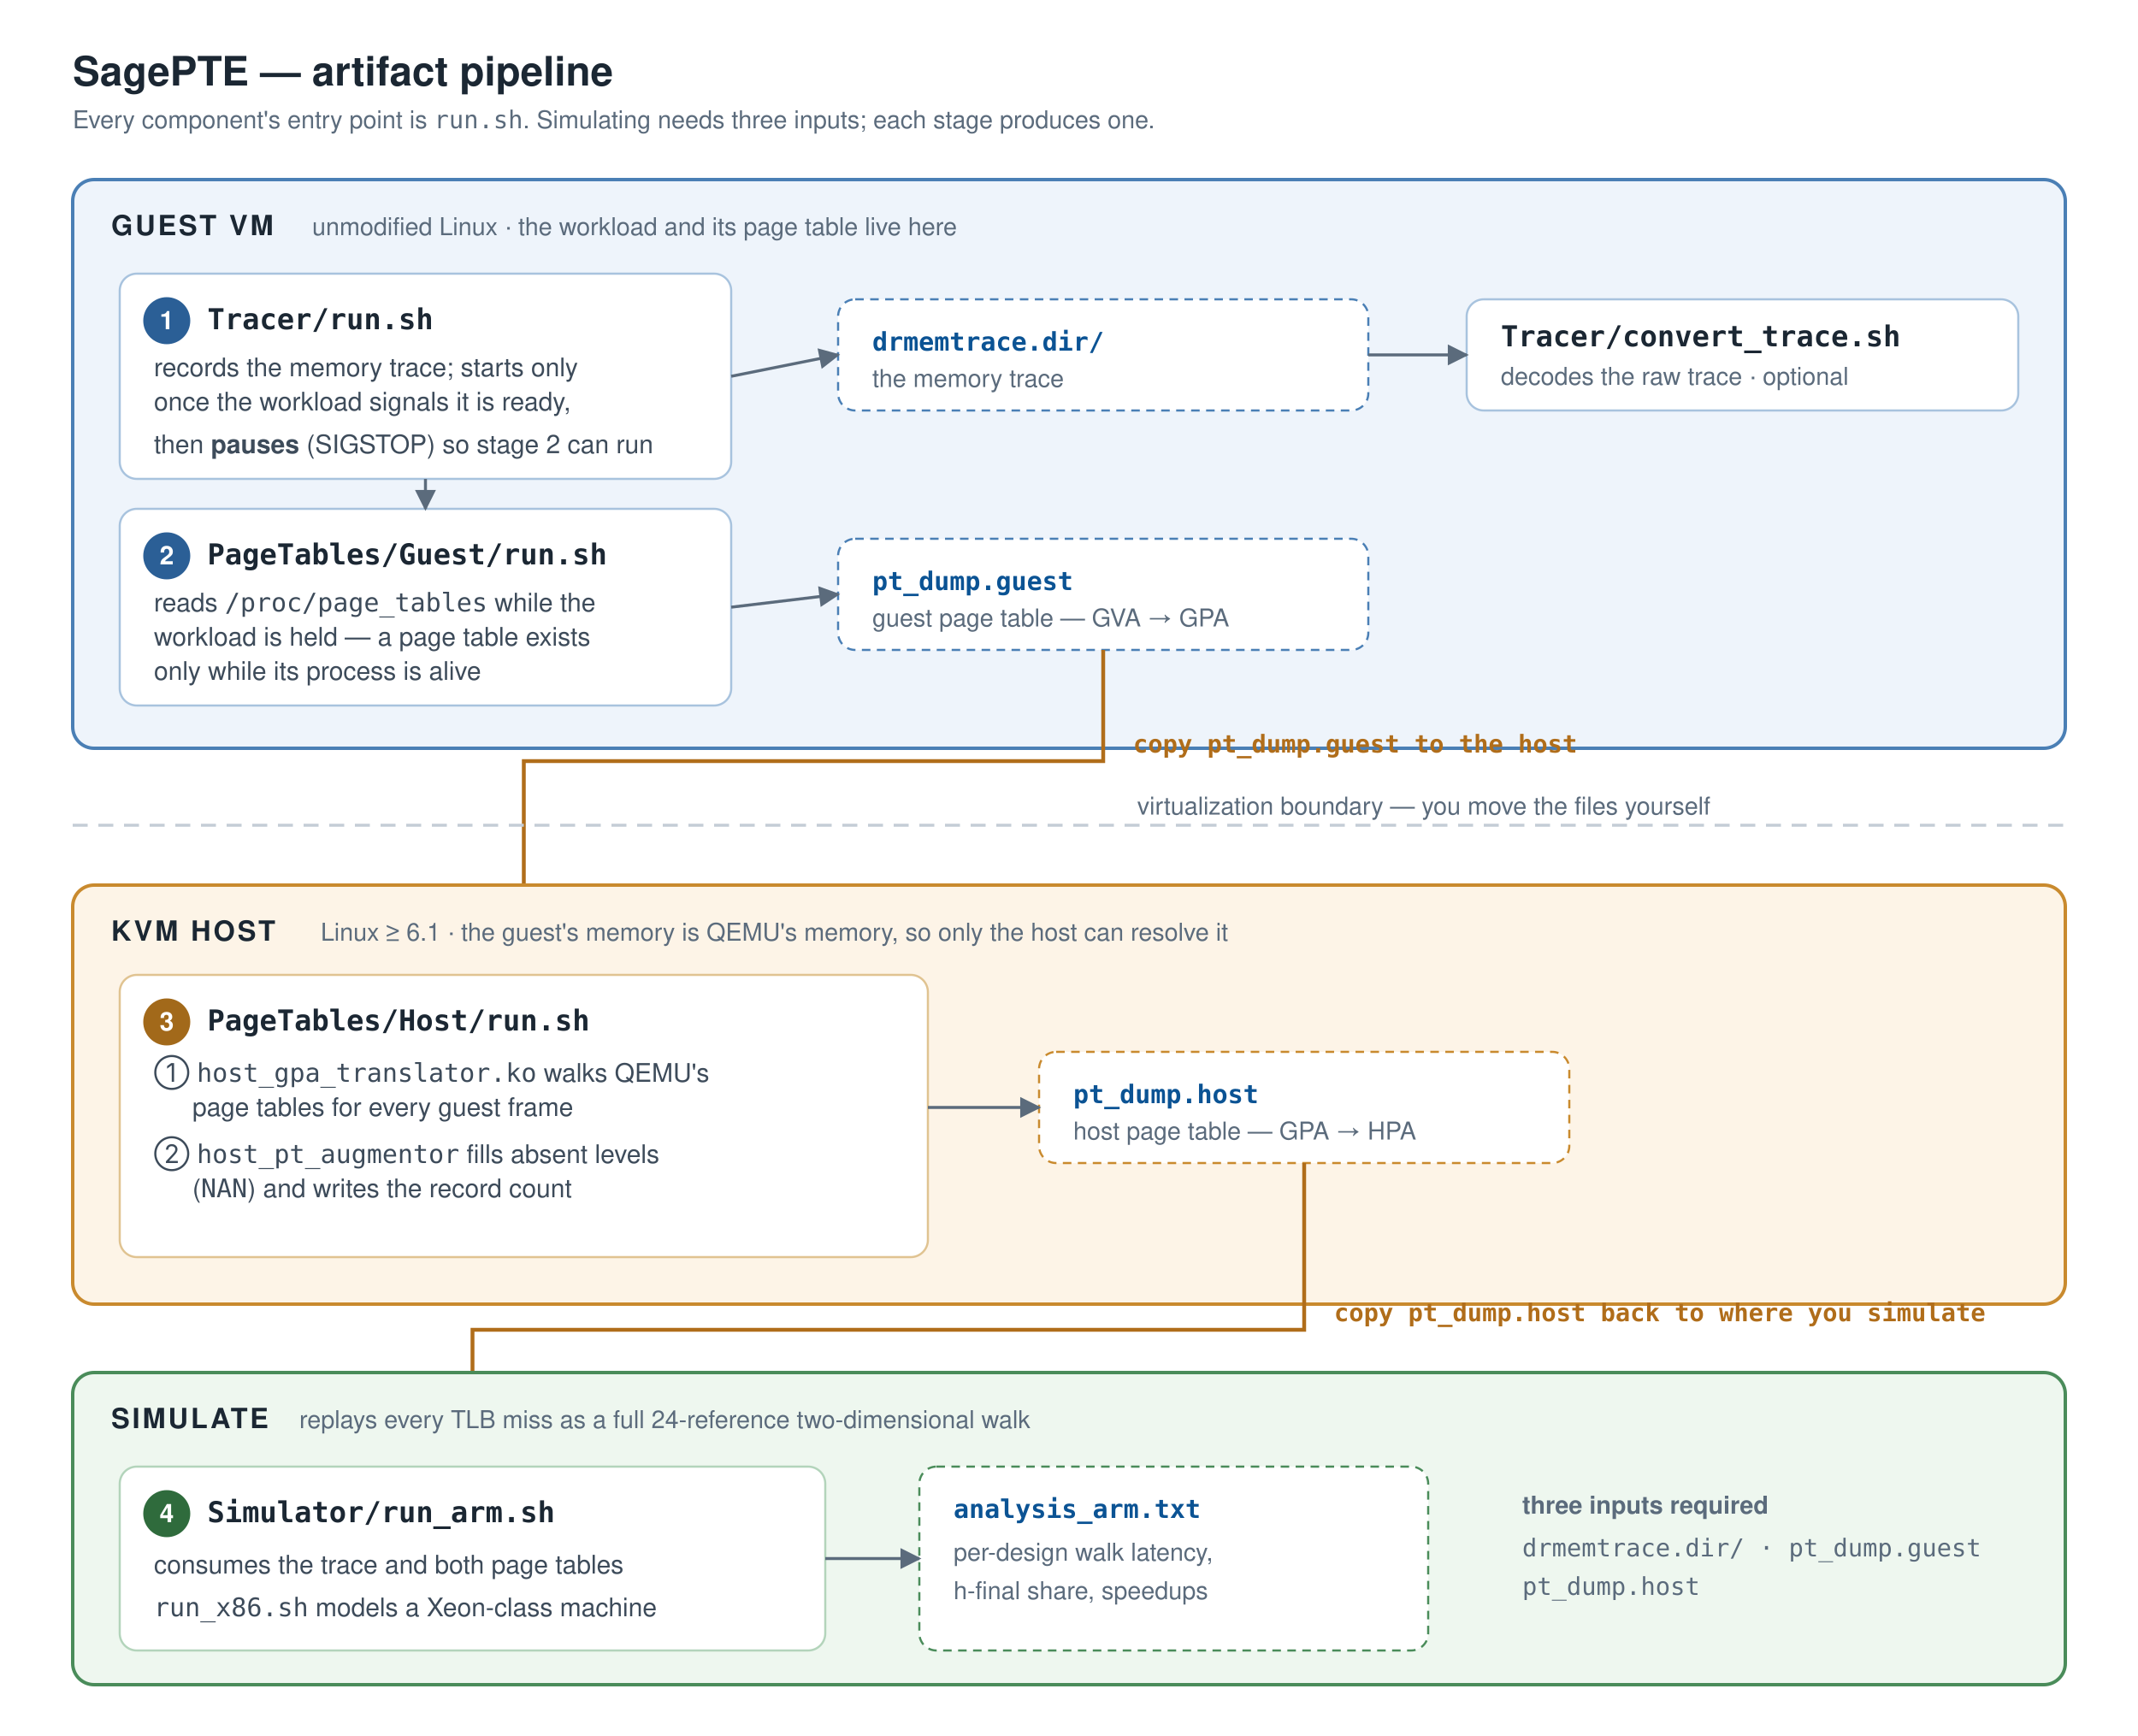
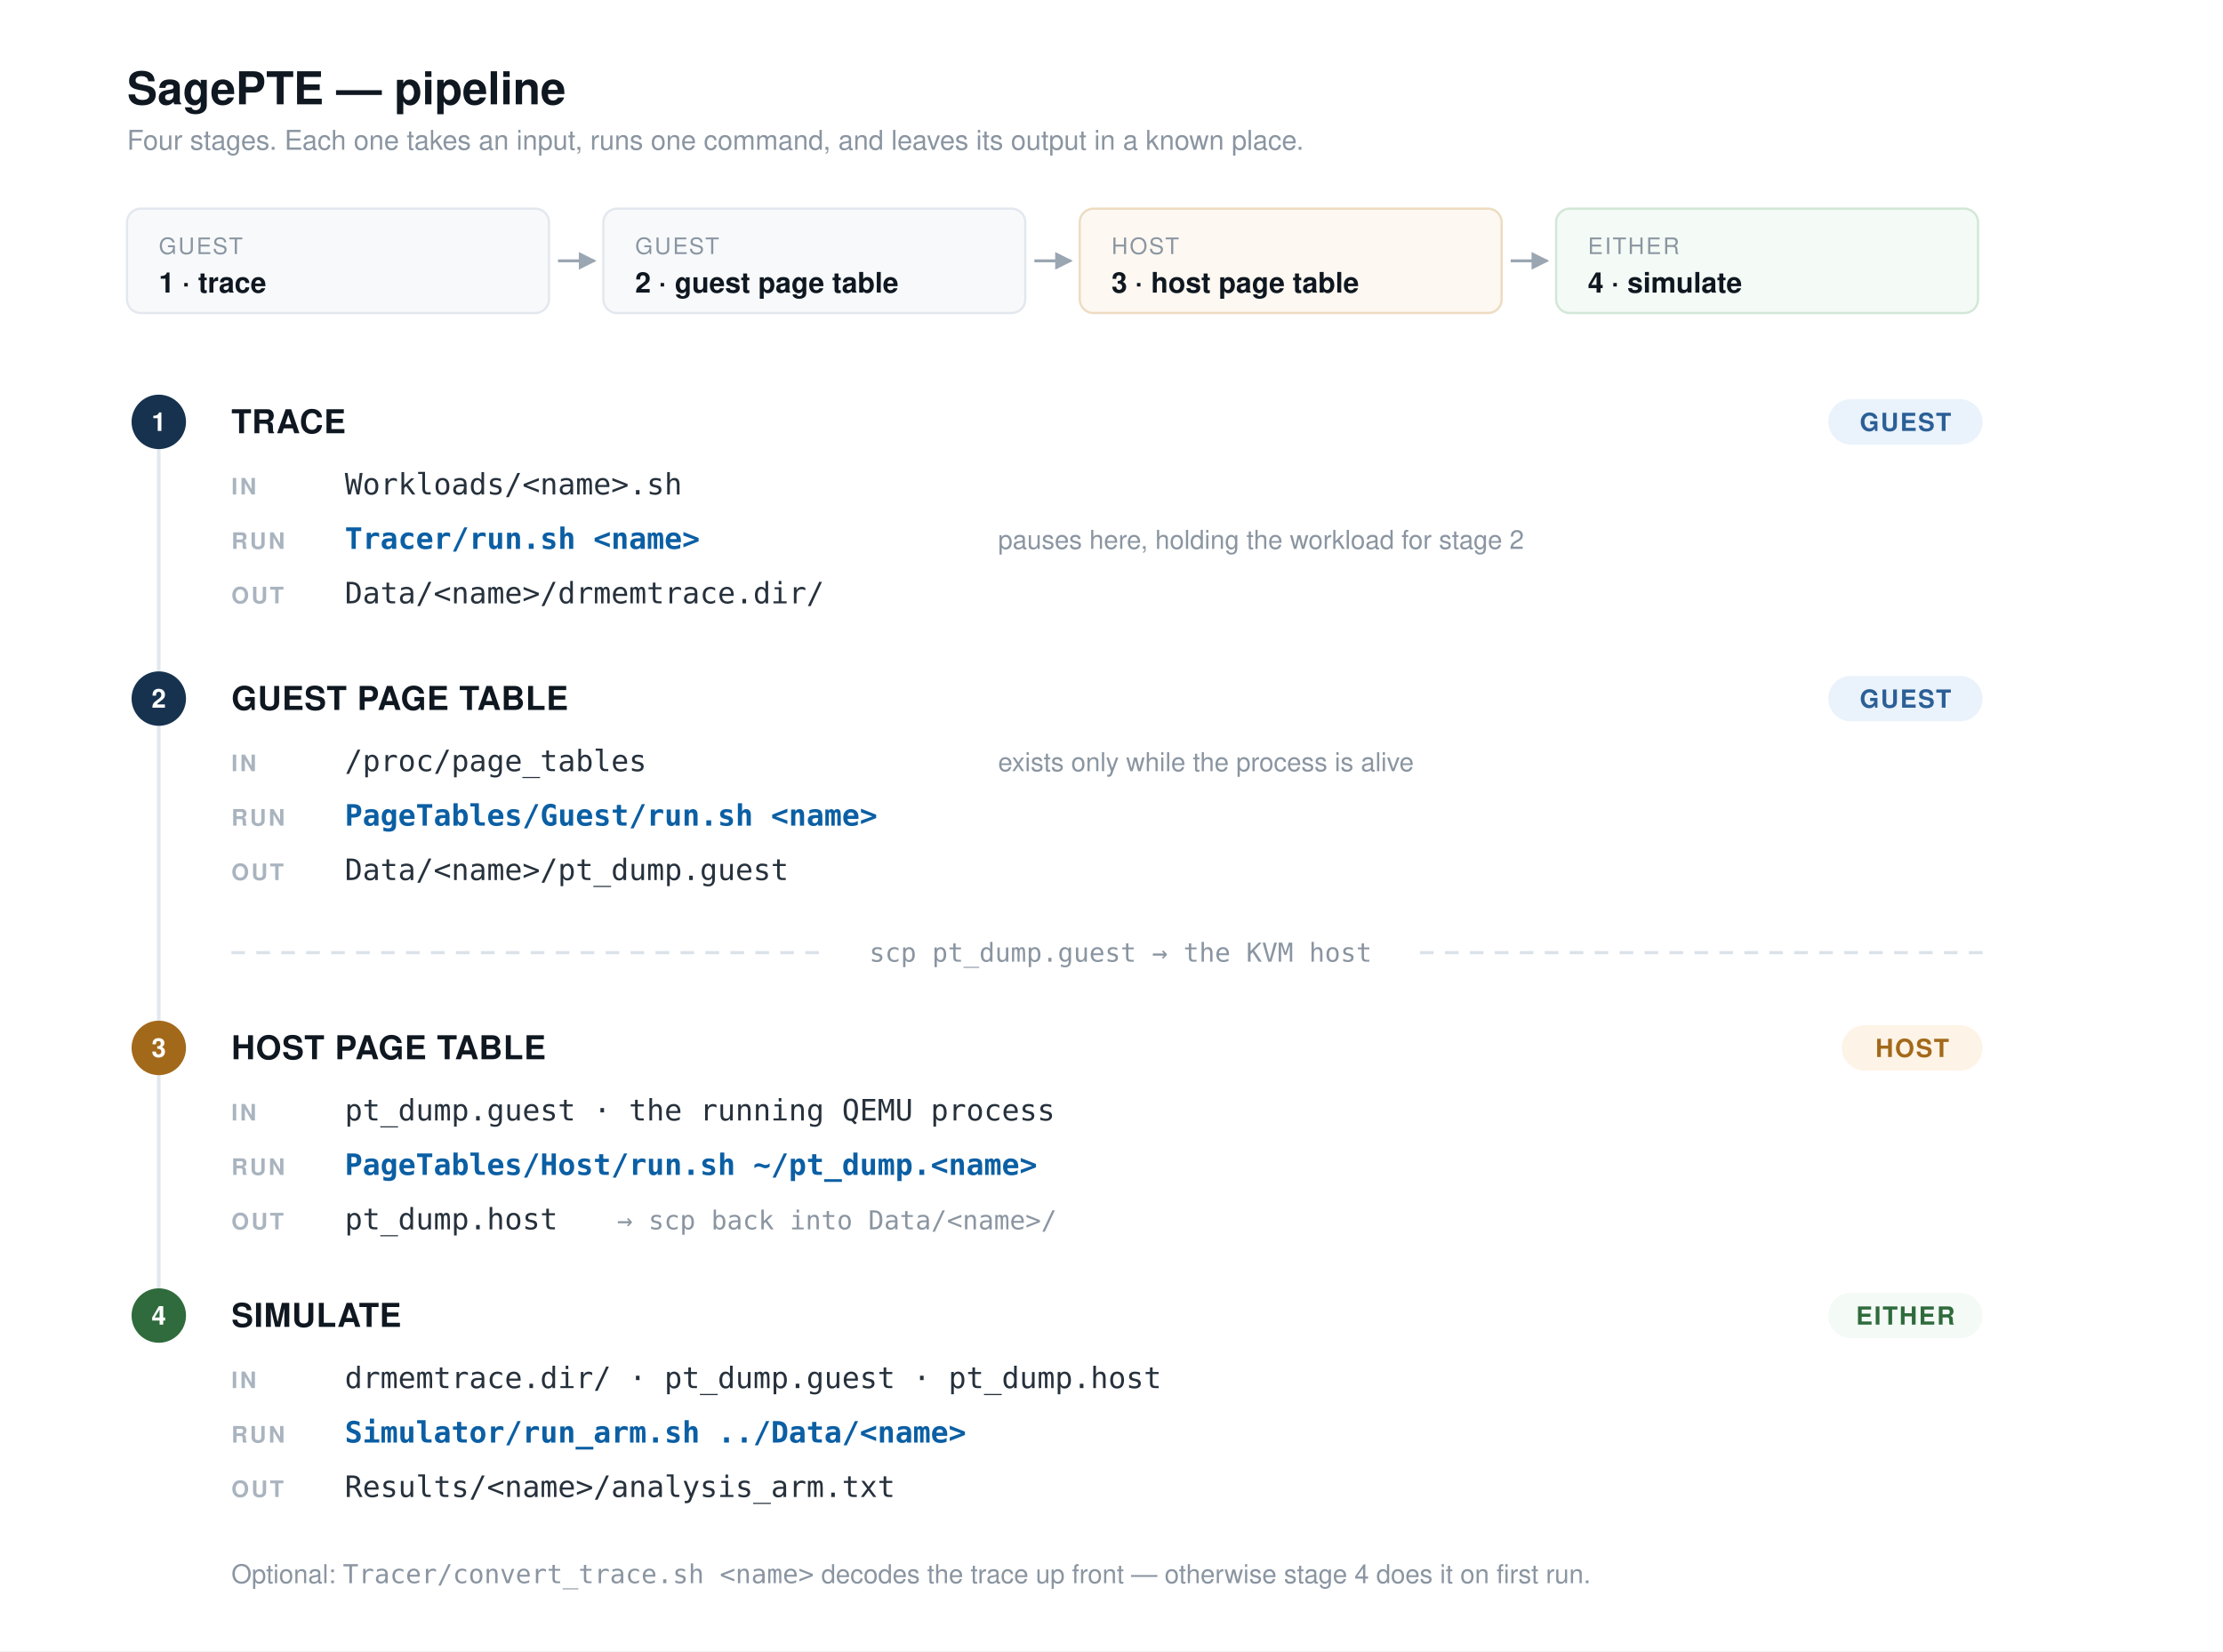
- <svg xmlns="http://www.w3.org/2000/svg" viewBox="0 0 1000 812" width="1000" height="812" role="img" aria-label="SagePTE artifact pipeline: what runs in the guest VM, what runs on the KVM host, and how the three simulator inputs are produced">
+ <svg xmlns="http://www.w3.org/2000/svg" viewBox="0 0 980 728" width="980" height="728" role="img" aria-label="SagePTE pipeline: four stages, each with its input, the command to run, and where the output is stored">
  <defs>
-     <marker id="arrow" viewBox="0 0 10 10" refX="9" refY="5" markerWidth="7" markerHeight="7" orient="auto-start-reverse">
-       <path d="M 0 0 L 10 5 L 0 10 z" fill="#5b6b7c" />
-     </marker>
-     <marker id="arrowAccent" viewBox="0 0 10 10" refX="9" refY="5" markerWidth="7.5" markerHeight="7.5" orient="auto-start-reverse">
-       <path d="M 0 0 L 10 5 L 0 10 z" fill="#b06d1a" />
+     <marker id="a" viewBox="0 0 8 8" refX="7" refY="4" markerWidth="6" markerHeight="6" orient="auto-start-reverse">
+       <path d="M0 0 L8 4 L0 8 z" fill="#9aa6b2" />
    </marker>
    <style>
-       .t     { font-family: -apple-system,Segoe UI,Helvetica,Arial,sans-serif; fill:#1b2733; }
-       .mono  { font-family: ui-monospace,SFMono-Regular,Menlo,Consolas,monospace; }
-       .title { font-size:19px; font-weight:700; }
-       .zone  { font-size:13px; font-weight:700; letter-spacing:.09em; }
-       .sub   { font-size:11.5px; fill:#5b6b7c; }
-       .step  { font-size:13.5px; font-weight:600; }
-       .body  { font-size:12px; fill:#3d4b5a; }
-       .file  { font-size:12px; fill:#0b5394; font-weight:600; }
-       .edge  { font-size:11.5px; fill:#b06d1a; font-weight:600; }
-       .num   { font-size:12px; font-weight:700; fill:#ffffff; }
+       .f  { font-family:-apple-system,Segoe UI,Helvetica,Arial,sans-serif; }
+       .m  { font-family:ui-monospace,SFMono-Regular,Menlo,Consolas,monospace; }
+       .h1 { font-size:20px; font-weight:700; fill:#0f1720; }
+       .h2 { font-size:12px; fill:#8a95a1; }
+       .chip  { font-size:12.5px; font-weight:600; fill:#0f1720; }
+       .chipw { font-size:10px; letter-spacing:.08em; fill:#8a95a1; }
+       .st { font-size:14.5px; font-weight:700; fill:#0f1720; letter-spacing:.02em; }
+       .lb { font-size:10px; font-weight:700; letter-spacing:.1em; fill:#a9b4bf; }
+       .vl { font-size:13px; fill:#26313c; }
+       .rn { font-size:13px; font-weight:600; fill:#0b5fa4; }
+       .nt { font-size:11.5px; fill:#8a95a1; }
+       .bd { font-size:11px; font-weight:700; letter-spacing:.06em; }
+       .n  { font-size:11.5px; font-weight:700; fill:#fff; }
    </style>
  </defs>
-   <rect width="1000" height="812" fill="#ffffff" />
-   <text class="t title" x="34" y="40">SagePTE — artifact pipeline</text>
-   <text class="t sub" x="34" y="60">Every component's entry point is <tspan class="mono">run.sh</tspan>. Simulating needs three inputs; each stage produces one.</text>
-   <rect x="34" y="84" width="932" height="266" rx="10" fill="#eef4fb" stroke="#4a7fb5" stroke-width="1.6" />
-   <text class="t zone" x="52" y="110" fill="#2b5f96">GUEST VM</text>
-   <text class="t sub" x="146" y="110">unmodified Linux · the workload and its page table live here</text>
-   <rect x="56" y="128" width="286" height="96" rx="8" fill="#ffffff" stroke="#a8c3de" />
-   <circle cx="78" cy="150" r="11" fill="#2b5f96" />
-   <text class="t num" x="78" y="154" text-anchor="middle">1</text>
-   <text class="t step mono" x="97" y="154">Tracer/run.sh</text>
-   <text class="t body" x="72" y="176">records the memory trace; starts only</text>
-   <text class="t body" x="72" y="192">once the workload signals it is ready,</text>
-   <text class="t body" x="72" y="212">then <tspan font-weight="700">pauses</tspan> (SIGSTOP) so stage 2 can run</text>
-   <rect x="56" y="238" width="286" height="92" rx="8" fill="#ffffff" stroke="#a8c3de" />
-   <circle cx="78" cy="260" r="11" fill="#2b5f96" />
-   <text class="t num" x="78" y="264" text-anchor="middle">2</text>
-   <text class="t step mono" x="97" y="264">PageTables/Guest/run.sh</text>
-   <text class="t body" x="72" y="286">reads <tspan class="mono">/proc/page_tables</tspan> while the</text>
-   <text class="t body" x="72" y="302">workload is held — a page table exists</text>
-   <text class="t body" x="72" y="318">only while its process is alive</text>
-   <path d="M 199 224 L 199 238" stroke="#5b6b7c" stroke-width="1.4" marker-end="url(#arrow)" />
-   <rect x="392" y="140" width="248" height="52" rx="8" fill="#ffffff" stroke="#4a7fb5" stroke-dasharray="4 3" />
-   <text class="t file mono" x="408" y="164">drmemtrace.dir/</text>
-   <text class="t sub" x="408" y="181">the memory trace</text>
-   <rect x="392" y="252" width="248" height="52" rx="8" fill="#ffffff" stroke="#4a7fb5" stroke-dasharray="4 3" />
-   <text class="t file mono" x="408" y="276">pt_dump.guest</text>
-   <text class="t sub" x="408" y="293">guest page table — GVA → GPA</text>
-   <path d="M 342 176 L 392 166" stroke="#5b6b7c" stroke-width="1.4" marker-end="url(#arrow)" />
-   <path d="M 342 284 L 392 278" stroke="#5b6b7c" stroke-width="1.4" marker-end="url(#arrow)" />
-   <rect x="686" y="140" width="258" height="52" rx="8" fill="#ffffff" stroke="#a8c3de" />
-   <text class="t step mono" x="702" y="162" font-size="12.5">Tracer/convert_trace.sh</text>
-   <text class="t sub" x="702" y="180">decodes the raw trace · optional</text>
-   <path d="M 640 166 L 686 166" stroke="#5b6b7c" stroke-width="1.4" marker-end="url(#arrow)" />
-   <path d="M 516 304 L 516 356 L 245 356 L 245 456" fill="none" stroke="#b06d1a" stroke-width="1.8" marker-end="url(#arrowAccent)" />
-   <text class="t edge mono" x="530" y="352">copy pt_dump.guest to the host</text>
-   <line x1="34" y1="386" x2="966" y2="386" stroke="#c4cdd6" stroke-width="1.4" stroke-dasharray="7 5" />
-   <text class="t sub" x="800" y="381" text-anchor="end">virtualization boundary — you move the files yourself</text>
-   <rect x="34" y="414" width="932" height="196" rx="10" fill="#fdf4e7" stroke="#c98a2e" stroke-width="1.6" />
-   <text class="t zone" x="52" y="440" fill="#a2691a">KVM HOST</text>
-   <text class="t sub" x="150" y="440">Linux ≥ 6.1 · the guest's memory is QEMU's memory, so only the host can resolve it</text>
-   <rect x="56" y="456" width="378" height="132" rx="8" fill="#ffffff" stroke="#e0c391" />
-   <circle cx="78" cy="478" r="11" fill="#a2691a" />
-   <text class="t num" x="78" y="482" text-anchor="middle">3</text>
-   <text class="t step mono" x="97" y="482">PageTables/Host/run.sh</text>
-   <text class="t body" x="72" y="506">① <tspan class="mono">host_gpa_translator.ko</tspan> walks QEMU's</text>
-   <text class="t body" x="90" y="522">page tables for every guest frame</text>
-   <text class="t body" x="72" y="544">② <tspan class="mono">host_pt_augmentor</tspan> fills absent levels</text>
-   <text class="t body" x="90" y="560">(<tspan class="mono">NAN</tspan>) and writes the record count</text>
-   <rect x="486" y="492" width="248" height="52" rx="8" fill="#ffffff" stroke="#c98a2e" stroke-dasharray="4 3" />
-   <text class="t file mono" x="502" y="516" fill="#a2691a">pt_dump.host</text>
-   <text class="t sub" x="502" y="533">host page table — GPA → HPA</text>
-   <path d="M 434 518 L 486 518" stroke="#5b6b7c" stroke-width="1.4" marker-end="url(#arrow)" />
-   <path d="M 610 544 L 610 622 L 221 622 L 221 686" fill="none" stroke="#b06d1a" stroke-width="1.8" marker-end="url(#arrowAccent)" />
-   <text class="t edge mono" x="624" y="618">copy pt_dump.host back to where you simulate</text>
-   <rect x="34" y="642" width="932" height="146" rx="10" fill="#eef7ef" stroke="#4a8c5a" stroke-width="1.6" />
-   <text class="t zone" x="52" y="668" fill="#2f6b3c">SIMULATE</text>
-   <text class="t sub" x="140" y="668">replays every TLB miss as a full 24-reference two-dimensional walk</text>
-   <rect x="56" y="686" width="330" height="86" rx="8" fill="#ffffff" stroke="#b3d4bb" />
-   <circle cx="78" cy="708" r="11" fill="#2f6b3c" />
-   <text class="t num" x="78" y="712" text-anchor="middle">4</text>
-   <text class="t step mono" x="97" y="712">Simulator/run_arm.sh</text>
-   <text class="t body" x="72" y="736">consumes the trace and both page tables</text>
-   <text class="t body" x="72" y="756">
-     <tspan class="mono">run_x86.sh</tspan> models a Xeon-class machine</text>
-   <rect x="430" y="686" width="238" height="86" rx="8" fill="#ffffff" stroke="#4a8c5a" stroke-dasharray="4 3" />
-   <text class="t file mono" x="446" y="710" fill="#2f6b3c">analysis_arm.txt</text>
-   <text class="t sub" x="446" y="730">per-design walk latency,</text>
-   <text class="t sub" x="446" y="748">h-final share, speedups</text>
-   <path d="M 386 729 L 430 729" stroke="#5b6b7c" stroke-width="1.4" marker-end="url(#arrow)" />
-   <text class="t sub" x="712" y="708" font-weight="700" fill="#3d4b5a">three inputs required</text>
-   <text class="t sub mono" x="712" y="728" fill="#0b5394">drmemtrace.dir/ · pt_dump.guest</text>
-   <text class="t sub mono" x="712" y="746" fill="#a2691a">pt_dump.host</text>
+   <rect width="980" height="728" fill="#fff" />
+   <text class="f h1" x="56" y="46">SagePTE — pipeline</text>
+   <text class="f h2" x="56" y="66">Four stages. Each one takes an input, runs one command, and leaves its output in a known place.</text>
+   <g>
+     <rect x="56" y="92" width="186" height="46" rx="6" fill="#f7f9fb" stroke="#e3e8ee" />
+     <text class="f chipw" x="70" y="112">GUEST</text>
+     <text class="f chip" x="70" y="129">1 · trace</text>
+     <rect x="266" y="92" width="186" height="46" rx="6" fill="#f7f9fb" stroke="#e3e8ee" />
+     <text class="f chipw" x="280" y="112">GUEST</text>
+     <text class="f chip" x="280" y="129">2 · guest page table</text>
+     <rect x="476" y="92" width="186" height="46" rx="6" fill="#fdf8f1" stroke="#eddcc2" />
+     <text class="f chipw" x="490" y="112" fill="#b98b45">HOST</text>
+     <text class="f chip" x="490" y="129">3 · host page table</text>
+     <rect x="686" y="92" width="186" height="46" rx="6" fill="#f4faf5" stroke="#d3e7d8" />
+     <text class="f chipw" x="700" y="112" fill="#5d9a6c">EITHER</text>
+     <text class="f chip" x="700" y="129">4 · simulate</text>
+     <path d="M246 115 L262 115" stroke="#9aa6b2" stroke-width="1.3" marker-end="url(#a)" />
+     <path d="M456 115 L472 115" stroke="#9aa6b2" stroke-width="1.3" marker-end="url(#a)" />
+     <path d="M666 115 L682 115" stroke="#9aa6b2" stroke-width="1.3" marker-end="url(#a)" />
+   </g>
+   <line x1="70" y1="186" x2="70" y2="580" stroke="#e3e8ee" stroke-width="1.6" />
+   <circle cx="70" cy="186" r="12" fill="#16324f" />
+   <text class="f n" x="70" y="190" text-anchor="middle">1</text>
+   <text class="f st" x="102" y="191">TRACE</text>
+   <rect x="806" y="176" width="68" height="20" rx="10" fill="#eaf2fb" />
+   <text class="f bd" x="840" y="190" text-anchor="middle" fill="#2b5f96">GUEST</text>
+   <text class="f lb" x="102" y="218">IN</text>
+   <text class="m vl" x="152" y="218">Workloads/&lt;name&gt;.sh</text>
+   <text class="f lb" x="102" y="242">RUN</text>
+   <text class="m rn" x="152" y="242">Tracer/run.sh &lt;name&gt;</text>
+   <text class="f lb" x="102" y="266">OUT</text>
+   <text class="m vl" x="152" y="266">Data/&lt;name&gt;/drmemtrace.dir/</text>
+   <text class="f nt" x="440" y="242">pauses here, holding the workload for stage 2</text>
+   <circle cx="70" cy="308" r="12" fill="#16324f" />
+   <text class="f n" x="70" y="312" text-anchor="middle">2</text>
+   <text class="f st" x="102" y="313">GUEST PAGE TABLE</text>
+   <rect x="806" y="298" width="68" height="20" rx="10" fill="#eaf2fb" />
+   <text class="f bd" x="840" y="312" text-anchor="middle" fill="#2b5f96">GUEST</text>
+   <text class="f lb" x="102" y="340">IN</text>
+   <text class="m vl" x="152" y="340">/proc/page_tables</text>
+   <text class="f lb" x="102" y="364">RUN</text>
+   <text class="m rn" x="152" y="364">PageTables/Guest/run.sh &lt;name&gt;</text>
+   <text class="f lb" x="102" y="388">OUT</text>
+   <text class="m vl" x="152" y="388">Data/&lt;name&gt;/pt_dump.guest</text>
+   <text class="f nt" x="440" y="340">exists only while the process is alive</text>
+   <line x1="102" y1="420" x2="362" y2="420" stroke="#dbe2e9" stroke-width="1.4" stroke-dasharray="6 5" />
+   <line x1="626" y1="420" x2="874" y2="420" stroke="#dbe2e9" stroke-width="1.4" stroke-dasharray="6 5" />
+   <text class="m nt" x="494" y="424" text-anchor="middle">scp pt_dump.guest  →  the KVM host</text>
+   <circle cx="70" cy="462" r="12" fill="#a2691a" />
+   <text class="f n" x="70" y="466" text-anchor="middle">3</text>
+   <text class="f st" x="102" y="467">HOST PAGE TABLE</text>
+   <rect x="812" y="452" width="62" height="20" rx="10" fill="#fdf3e6" />
+   <text class="f bd" x="843" y="466" text-anchor="middle" fill="#a2691a">HOST</text>
+   <text class="f lb" x="102" y="494">IN</text>
+   <text class="m vl" x="152" y="494">pt_dump.guest  ·  the running QEMU process</text>
+   <text class="f lb" x="102" y="518">RUN</text>
+   <text class="m rn" x="152" y="518">PageTables/Host/run.sh ~/pt_dump.&lt;name&gt;</text>
+   <text class="f lb" x="102" y="542">OUT</text>
+   <text class="m vl" x="152" y="542">pt_dump.host</text>
+   <text class="m nt" x="272" y="542">→ scp back into Data/&lt;name&gt;/</text>
+   <circle cx="70" cy="580" r="12" fill="#2f6b3c" />
+   <text class="f n" x="70" y="584" text-anchor="middle">4</text>
+   <text class="f st" x="102" y="585">SIMULATE</text>
+   <rect x="806" y="570" width="68" height="20" rx="10" fill="#f4faf5" />
+   <text class="f bd" x="840" y="584" text-anchor="middle" fill="#2f6b3c">EITHER</text>
+   <text class="f lb" x="102" y="612">IN</text>
+   <text class="m vl" x="152" y="612">drmemtrace.dir/  ·  pt_dump.guest  ·  pt_dump.host</text>
+   <text class="f lb" x="102" y="636">RUN</text>
+   <text class="m rn" x="152" y="636">Simulator/run_arm.sh ../Data/&lt;name&gt;</text>
+   <text class="f lb" x="102" y="660">OUT</text>
+   <text class="m vl" x="152" y="660">Results/&lt;name&gt;/analysis_arm.txt</text>
+   <text class="f nt" x="102" y="698">Optional: <tspan class="m">Tracer/convert_trace.sh &lt;name&gt;</tspan> decodes the trace up front — otherwise stage 4 does it on first run.</text>
</svg>
